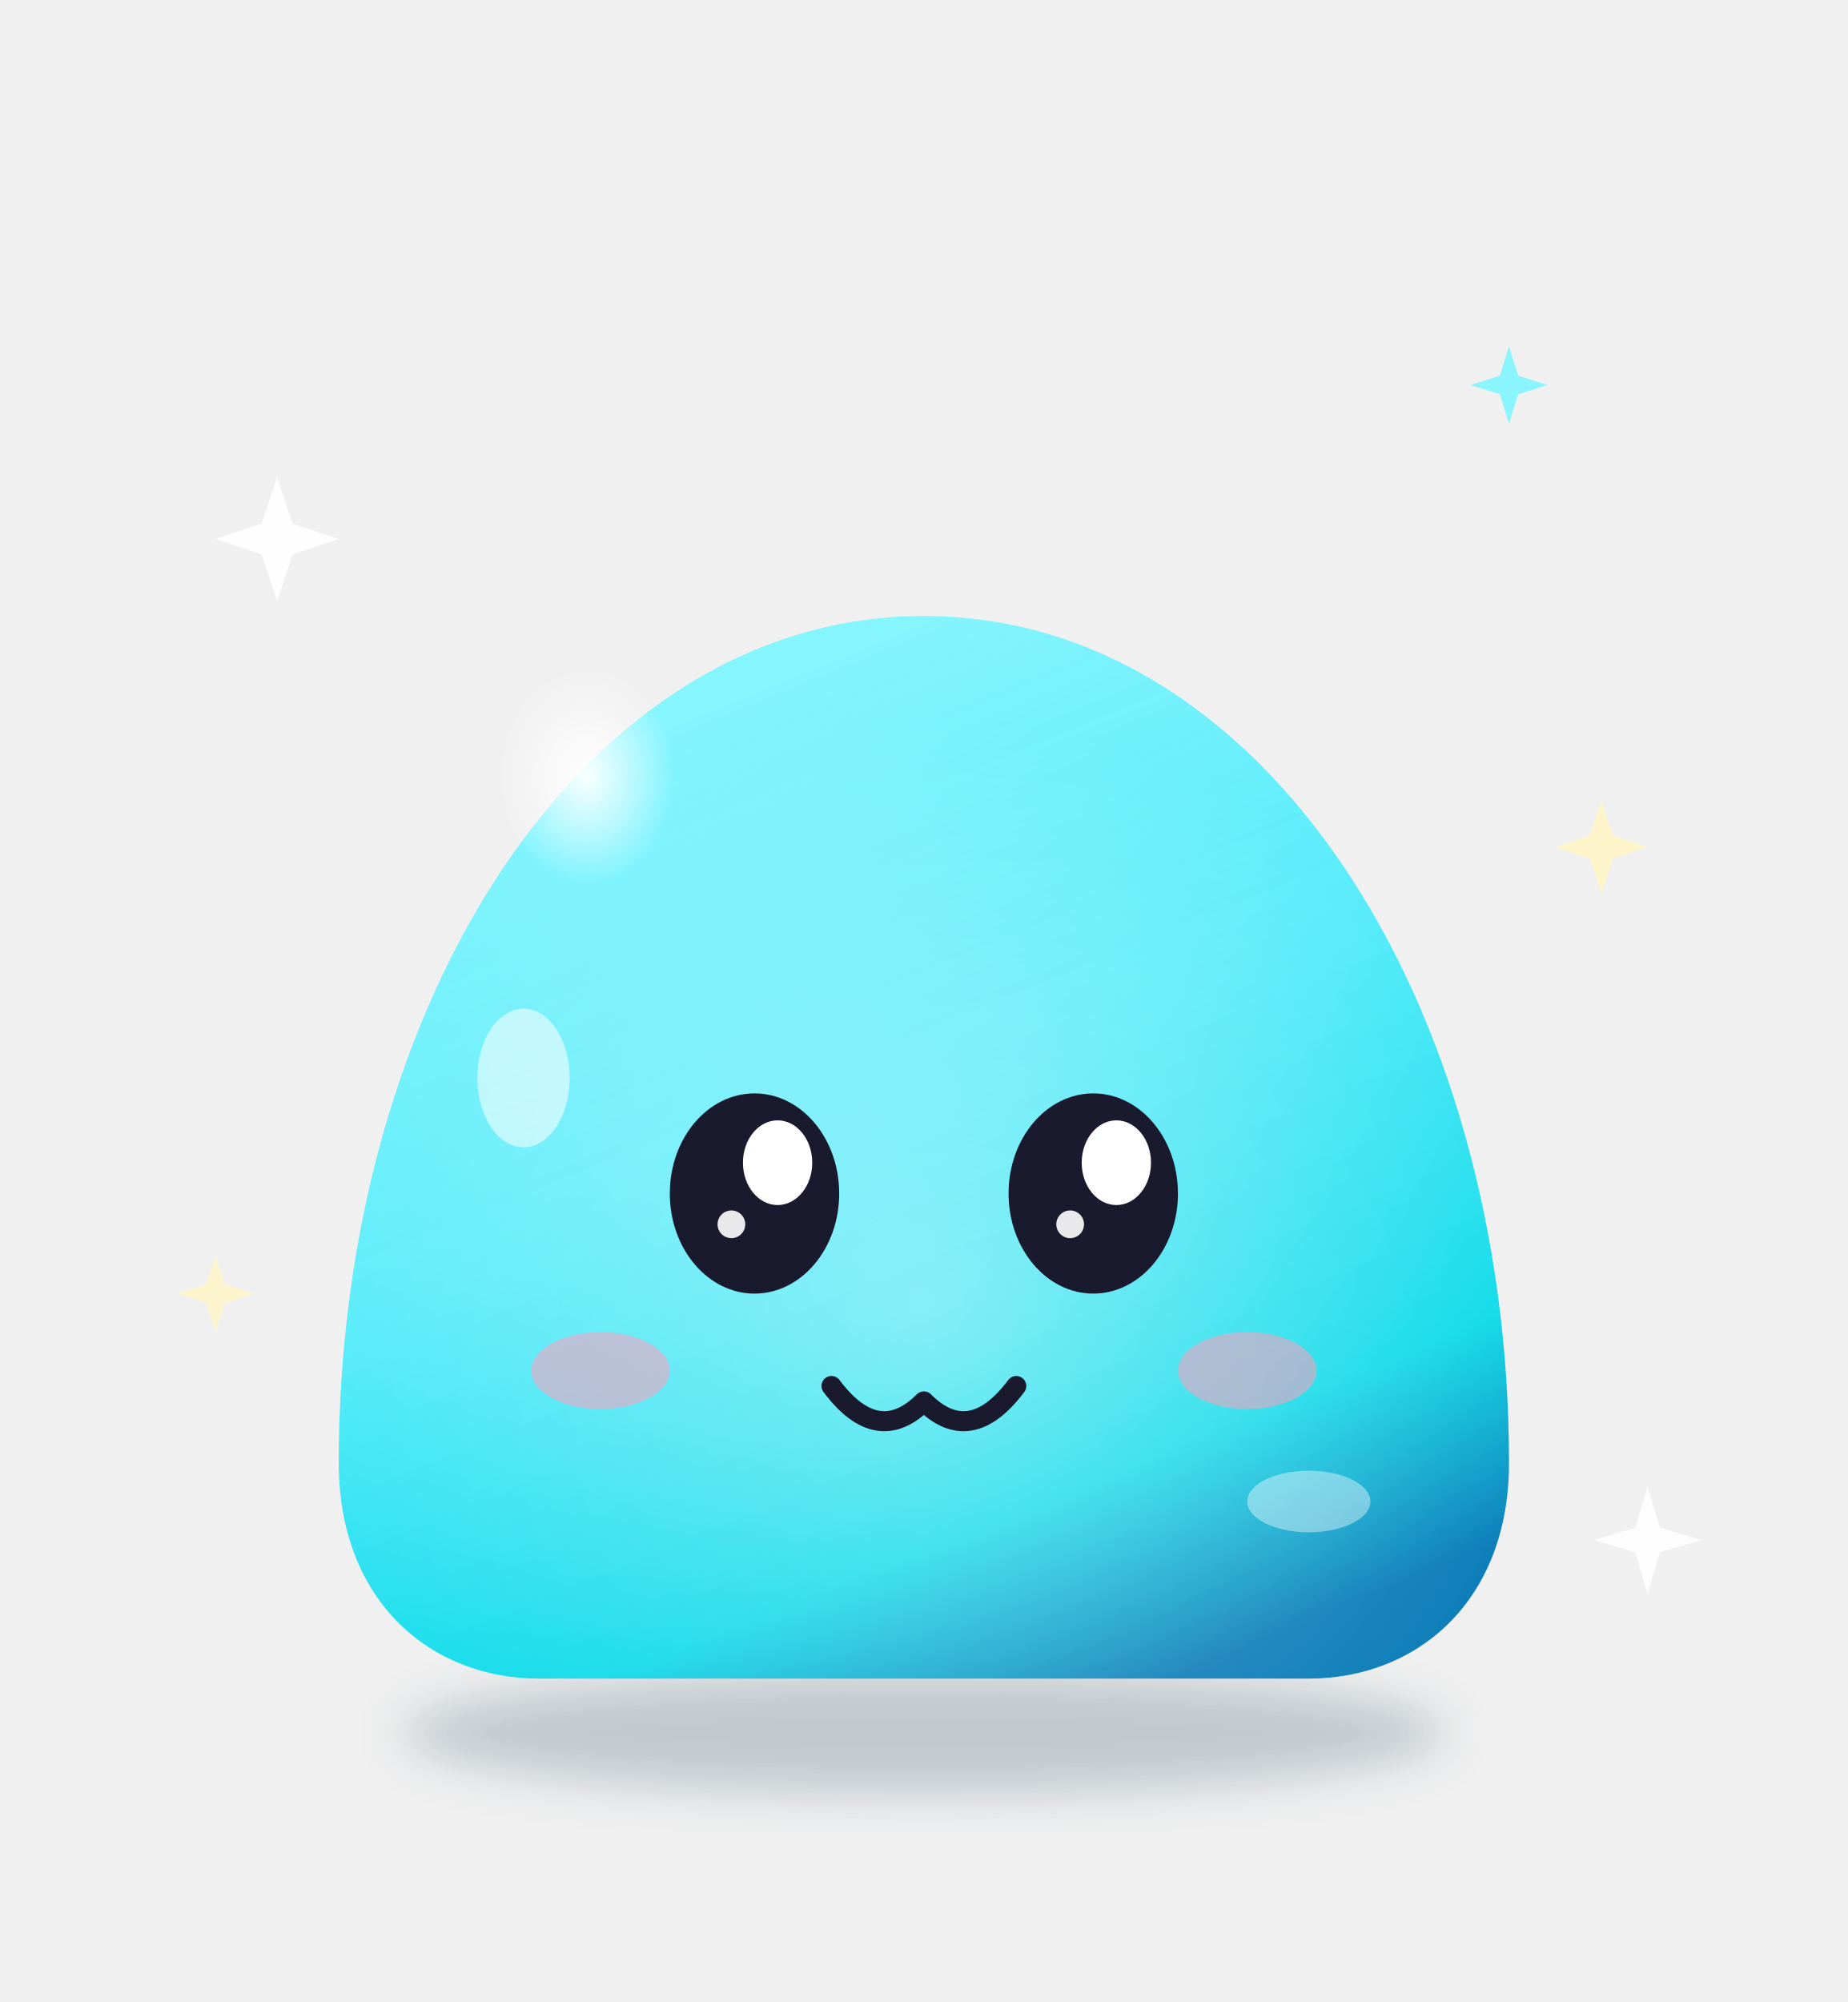
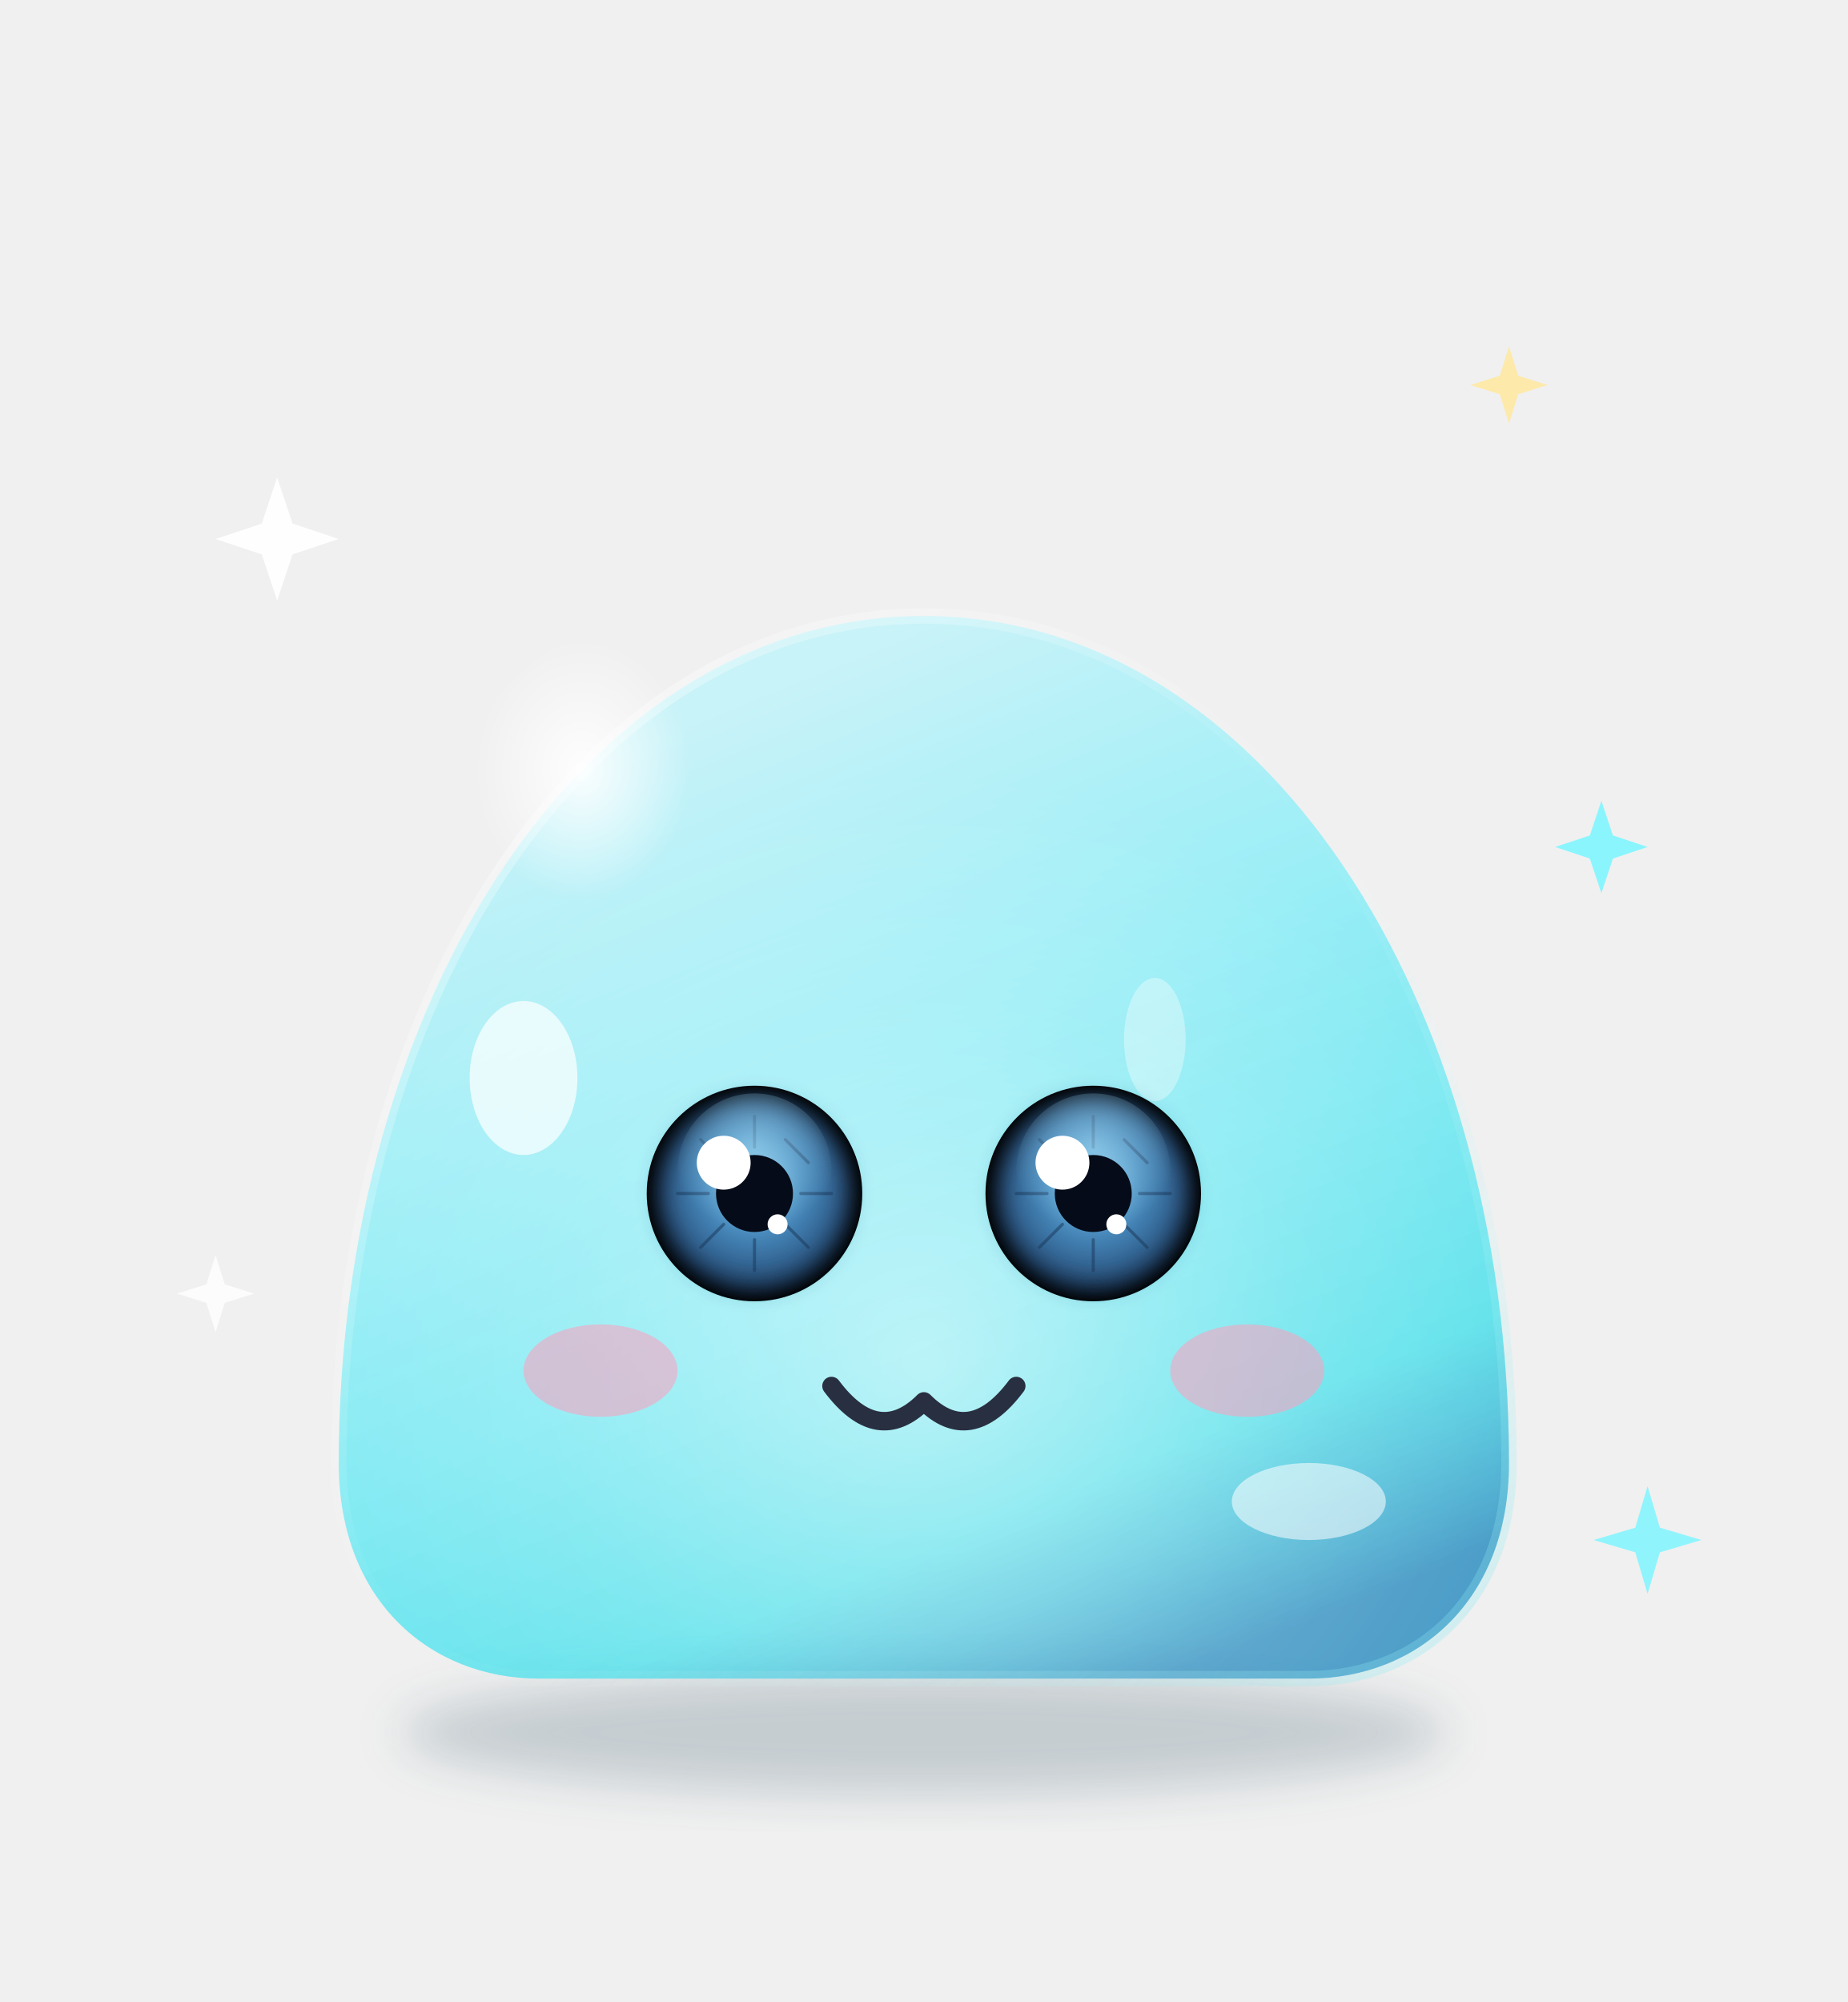
<svg xmlns="http://www.w3.org/2000/svg" viewBox="0 0 240 260" width="240" height="260">
  <defs>
    <linearGradient id="bodyGrad" x1="30%" y1="10%" x2="70%" y2="100%">
-       <stop offset="0%" stop-color="#7FF5FF" stop-opacity="0.95" />
-       <stop offset="40%" stop-color="#4AEBFB" stop-opacity="0.92" />
-       <stop offset="80%" stop-color="#00D9E8" stop-opacity="0.95" />
-       <stop offset="100%" stop-color="#0077B6" stop-opacity="0.95" />
+       <stop offset="0%" stop-color="#A8F5FF" stop-opacity="0.55" />
+       <stop offset="40%" stop-color="#4AEBFB" stop-opacity="0.55" />
+       <stop offset="80%" stop-color="#00D9E8" stop-opacity="0.6" />
+       <stop offset="100%" stop-color="#0077B6" stop-opacity="0.7" />
    </linearGradient>
-     <radialGradient id="glassInner" cx="50%" cy="65%" r="55%">
-       <stop offset="0%" stop-color="#FFFFFF" stop-opacity="0.4" />
+     <radialGradient id="glassInner" cx="50%" cy="70%" r="55%">
+       <stop offset="0%" stop-color="#FFFFFF" stop-opacity="0.5" />
+       <stop offset="60%" stop-color="#FFFFFF" stop-opacity="0.15" />
      <stop offset="100%" stop-color="#FFFFFF" stop-opacity="0" />
    </radialGradient>
-     <radialGradient id="hiTop" cx="35%" cy="28%" r="22%">
-       <stop offset="0%" stop-color="#FFFFFF" stop-opacity="0.95" />
+     <radialGradient id="hiTop" cx="35%" cy="28%" r="25%">
+       <stop offset="0%" stop-color="#FFFFFF" stop-opacity="0.9" />
      <stop offset="100%" stop-color="#FFFFFF" stop-opacity="0" />
+     </radialGradient>
+     <linearGradient id="edgeLight" x1="0%" y1="0%" x2="100%" y2="100%">
+       <stop offset="0%" stop-color="#FFFFFF" stop-opacity="0.6" />
+       <stop offset="50%" stop-color="#FFFFFF" stop-opacity="0" />
+       <stop offset="100%" stop-color="#7FE8F0" stop-opacity="0.4" />
+     </linearGradient>
+     <radialGradient id="aiboIris" cx="50%" cy="45%" r="60%">
+       <stop offset="0%" stop-color="#9FE0F5" />
+       <stop offset="40%" stop-color="#4A90C4" />
+       <stop offset="80%" stop-color="#2E5C8A" />
+       <stop offset="100%" stop-color="#1B3A5C" />
+     </radialGradient>
+     <radialGradient id="aiboRing" cx="50%" cy="50%" r="50%">
+       <stop offset="80%" stop-color="#0A1525" />
+       <stop offset="100%" stop-color="#000000" />
+     </radialGradient>
+     <radialGradient id="aiboGlow" cx="50%" cy="35%" r="55%">
+       <stop offset="0%" stop-color="#9FD8F2" stop-opacity="0.6" />
+       <stop offset="100%" stop-color="#9FD8F2" stop-opacity="0" />
    </radialGradient>
    <filter id="bodyShadow" x="-30%" y="-30%" width="160%" height="160%">
      <feGaussianBlur stdDeviation="3" />
    </filter>
+     <filter id="eyeBloom" x="-50%" y="-50%" width="200%" height="200%">
+       <feGaussianBlur stdDeviation="1.5" />
+     </filter>
  </defs>
-   <ellipse cx="120" cy="225" rx="68" ry="8" fill="#1A3F55" opacity="0.22" filter="url(#bodyShadow)" />
+   <ellipse cx="120" cy="225" rx="68" ry="8" fill="#1A3F55" opacity="0.2" filter="url(#bodyShadow)" />
  <g class="moodie-body">
    <path fill="url(#bodyGrad)" d="       M 70 218       C 56 218, 44 208, 44 190       C 44 130, 76 80, 120 80       C 164 80, 196 130, 196 190       C 196 208, 184 218, 170 218       Z" />
    <path fill="url(#glassInner)" d="       M 70 218       C 56 218, 44 208, 44 190       C 44 130, 76 80, 120 80       C 164 80, 196 130, 196 190       C 196 208, 184 218, 170 218       Z" />
-     <ellipse cx="84" cy="115" rx="26" ry="32" fill="url(#hiTop)" />
-     <ellipse cx="68" cy="140" rx="6" ry="9" fill="#FFFFFF" opacity="0.55" />
-     <ellipse cx="170" cy="195" rx="8" ry="4" fill="#FFFFFF" opacity="0.4" />
+     <path fill="none" stroke="url(#edgeLight)" stroke-width="2" opacity="0.8" d="       M 70 218       C 56 218, 44 208, 44 190       C 44 130, 76 80, 120 80       C 164 80, 196 130, 196 190       C 196 208, 184 218, 170 218       Z" />
+     <ellipse cx="84" cy="115" rx="28" ry="34" fill="url(#hiTop)" />
+     <ellipse cx="68" cy="140" rx="7" ry="10" fill="#FFFFFF" opacity="0.7" />
+     <ellipse cx="170" cy="195" rx="10" ry="5" fill="#FFFFFF" opacity="0.55" />
+     <ellipse cx="150" cy="135" rx="4" ry="8" fill="#FFFFFF" opacity="0.35" />
    <g class="moodie-eyes">
      <g class="eye eye-left">
-         <ellipse cx="98" cy="155" rx="11" ry="13" fill="#1A1A2E" />
-         <ellipse cx="101" cy="151" rx="4.5" ry="5.5" fill="#FFFFFF" />
-         <circle cx="95" cy="159" r="1.8" fill="#FFFFFF" opacity="0.9" />
+         <circle cx="98" cy="155" r="14" fill="url(#aiboRing)" />
+         <circle cx="98" cy="155" r="12" fill="url(#aiboIris)" filter="url(#eyeBloom)" />
+         <g stroke="#1B3A5C" stroke-width="0.4" opacity="0.55" stroke-linecap="round">
+           <line x1="98" y1="145" x2="98" y2="149" />
+           <line x1="98" y1="161" x2="98" y2="165" />
+           <line x1="88" y1="155" x2="92" y2="155" />
+           <line x1="104" y1="155" x2="108" y2="155" />
+           <line x1="91" y1="148" x2="94" y2="151" />
+           <line x1="102" y1="159" x2="105" y2="162" />
+           <line x1="102" y1="148" x2="105" y2="151" />
+           <line x1="91" y1="162" x2="94" y2="159" />
+         </g>
+         <circle cx="98" cy="152" r="10" fill="url(#aiboGlow)" />
+         <circle cx="98" cy="155" r="5" fill="#050B18" />
+         <circle cx="94" cy="151" r="3.5" fill="#FFFFFF" />
+         <circle cx="101" cy="159" r="1.3" fill="#FFFFFF" />
      </g>
      <g class="eye eye-right">
-         <ellipse cx="142" cy="155" rx="11" ry="13" fill="#1A1A2E" />
-         <ellipse cx="145" cy="151" rx="4.5" ry="5.5" fill="#FFFFFF" />
-         <circle cx="139" cy="159" r="1.8" fill="#FFFFFF" opacity="0.9" />
+         <circle cx="142" cy="155" r="14" fill="url(#aiboRing)" />
+         <circle cx="142" cy="155" r="12" fill="url(#aiboIris)" filter="url(#eyeBloom)" />
+         <g stroke="#1B3A5C" stroke-width="0.4" opacity="0.55" stroke-linecap="round">
+           <line x1="142" y1="145" x2="142" y2="149" />
+           <line x1="142" y1="161" x2="142" y2="165" />
+           <line x1="132" y1="155" x2="136" y2="155" />
+           <line x1="148" y1="155" x2="152" y2="155" />
+           <line x1="135" y1="148" x2="138" y2="151" />
+           <line x1="146" y1="159" x2="149" y2="162" />
+           <line x1="146" y1="148" x2="149" y2="151" />
+           <line x1="135" y1="162" x2="138" y2="159" />
+         </g>
+         <circle cx="142" cy="152" r="10" fill="url(#aiboGlow)" />
+         <circle cx="142" cy="155" r="5" fill="#050B18" />
+         <circle cx="138" cy="151" r="3.5" fill="#FFFFFF" />
+         <circle cx="145" cy="159" r="1.3" fill="#FFFFFF" />
      </g>
    </g>
-     <path d="M 108 180 Q 114 188, 120 182 Q 126 188, 132 180" stroke="#1A1A2E" stroke-width="2.6" stroke-linecap="round" stroke-linejoin="round" fill="none" />
-     <ellipse cx="78" cy="178" rx="9" ry="5" fill="#FF9EBE" opacity="0.55" />
-     <ellipse cx="162" cy="178" rx="9" ry="5" fill="#FF9EBE" opacity="0.55" />
+     <path d="M 108 180 Q 114 188, 120 182 Q 126 188, 132 180" stroke="#1A1A2E" stroke-width="2.4" stroke-linecap="round" stroke-linejoin="round" fill="none" opacity="0.9" />
+     <ellipse cx="78" cy="178" rx="10" ry="6" fill="#FF9EBE" opacity="0.55" />
+     <ellipse cx="162" cy="178" rx="10" ry="6" fill="#FF9EBE" opacity="0.55" />
  </g>
  <g class="moodie-sparkles">
    <g class="sparkle sparkle-1" transform="translate(36 70)">
      <path d="M0 -8 L 2 -2 L 8 0 L 2 2 L 0 8 L -2 2 L -8 0 L -2 -2 Z" fill="#FFFFFF" opacity="0.9" />
    </g>
    <g class="sparkle sparkle-2" transform="translate(208 110)">
-       <path d="M0 -6 L 1.5 -1.5 L 6 0 L 1.5 1.5 L 0 6 L -1.5 1.5 L -6 0 L -1.5 -1.5 Z" fill="#FFF6C2" opacity="0.85" />
+       <path d="M0 -6 L 1.5 -1.5 L 6 0 L 1.5 1.5 L 0 6 L -1.5 1.5 L -6 0 L -1.5 -1.5 Z" fill="#7FF5FF" opacity="0.9" />
    </g>
    <g class="sparkle sparkle-3" transform="translate(196 50)">
-       <path d="M0 -5 L 1.2 -1.2 L 5 0 L 1.2 1.2 L 0 5 L -1.2 1.2 L -5 0 L -1.2 -1.2 Z" fill="#7FF5FF" opacity="0.9" />
+       <path d="M0 -5 L 1.2 -1.2 L 5 0 L 1.2 1.2 L 0 5 L -1.2 1.2 L -5 0 L -1.2 -1.2 Z" fill="#FFE89E" opacity="0.85" />
    </g>
    <g class="sparkle sparkle-4" transform="translate(28 168)">
-       <path d="M0 -5 L 1.2 -1.2 L 5 0 L 1.2 1.2 L 0 5 L -1.2 1.2 L -5 0 L -1.2 -1.2 Z" fill="#FFF6C2" opacity="0.75" />
+       <path d="M0 -5 L 1.2 -1.2 L 5 0 L 1.2 1.2 L 0 5 L -1.2 1.2 L -5 0 L -1.2 -1.2 Z" fill="#FFFFFF" opacity="0.8" />
    </g>
    <g class="sparkle sparkle-5" transform="translate(214 200)">
-       <path d="M0 -7 L 1.6 -1.6 L 7 0 L 1.6 1.6 L 0 7 L -1.6 1.6 L -7 0 L -1.6 -1.6 Z" fill="#FFFFFF" opacity="0.85" />
+       <path d="M0 -7 L 1.6 -1.6 L 7 0 L 1.6 1.6 L 0 7 L -1.6 1.6 L -7 0 L -1.6 -1.6 Z" fill="#7FF5FF" opacity="0.85" />
    </g>
  </g>
</svg>
